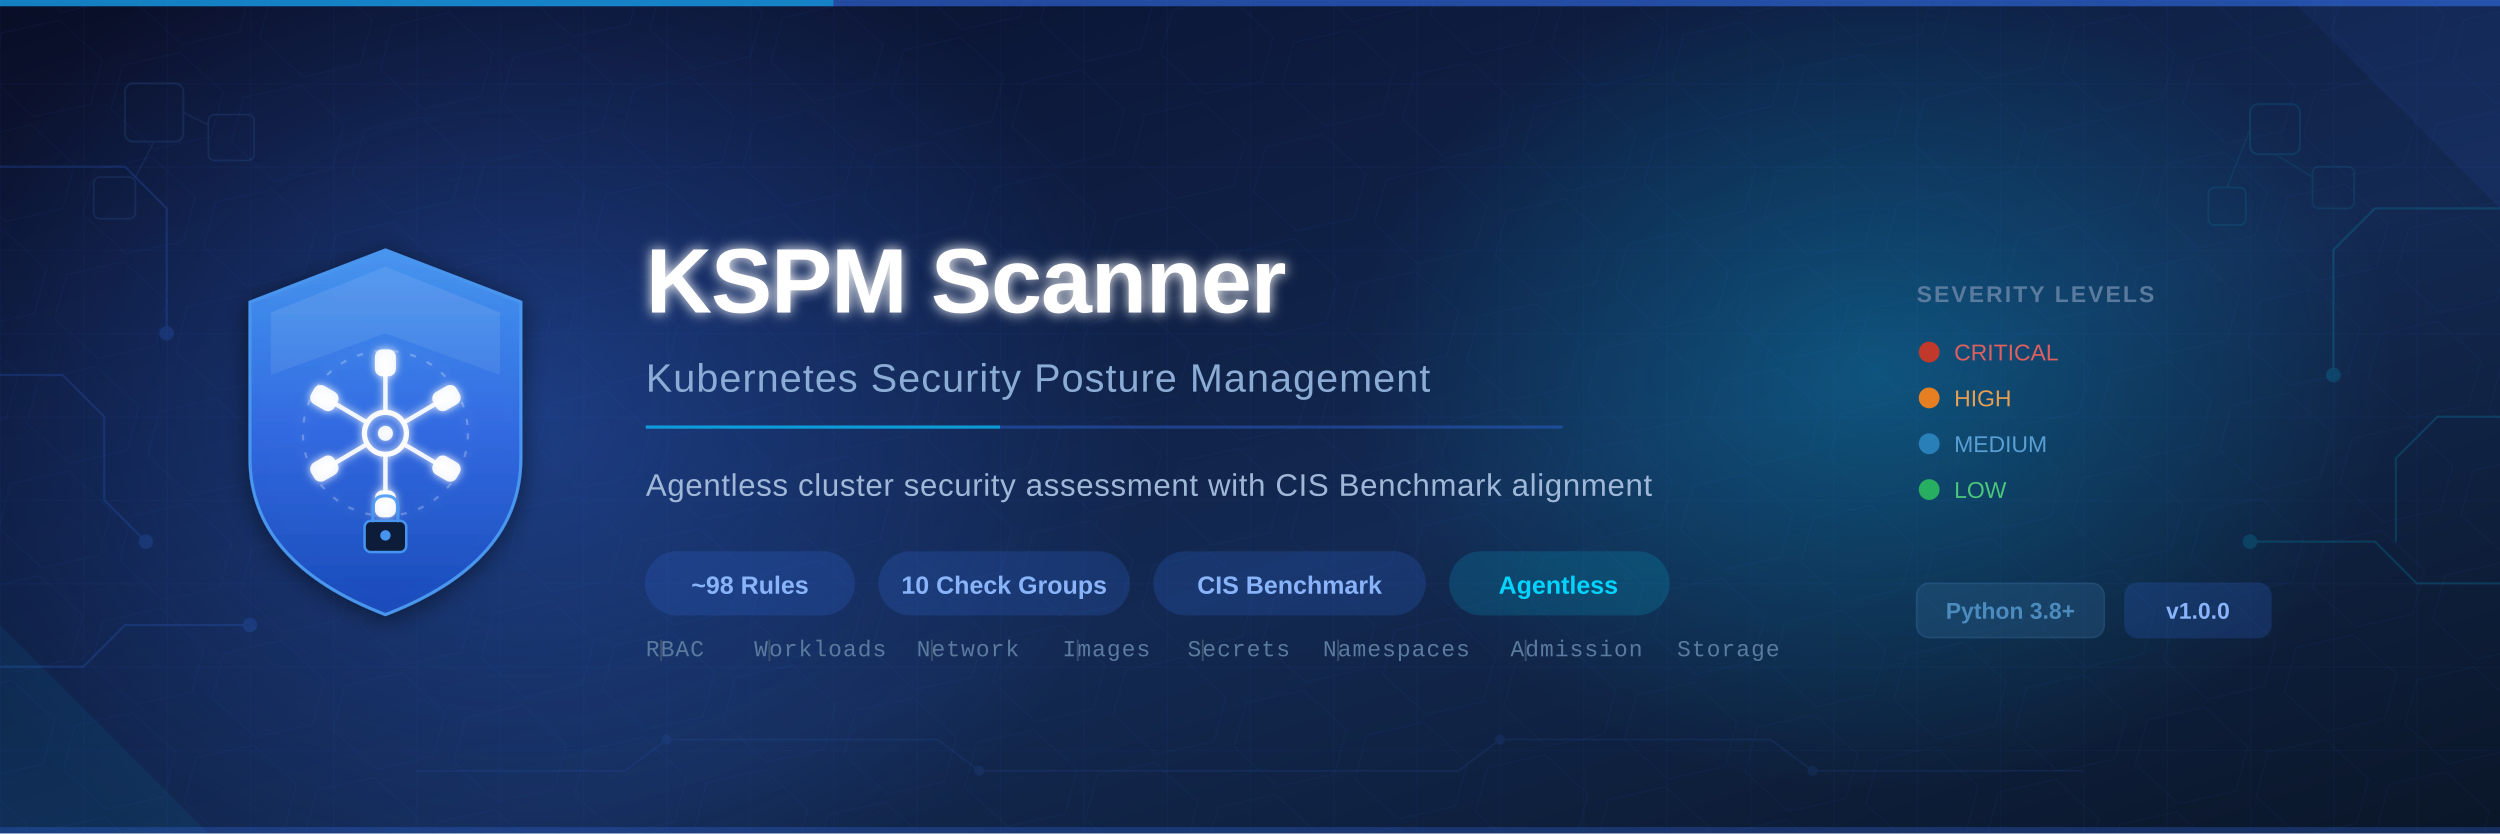
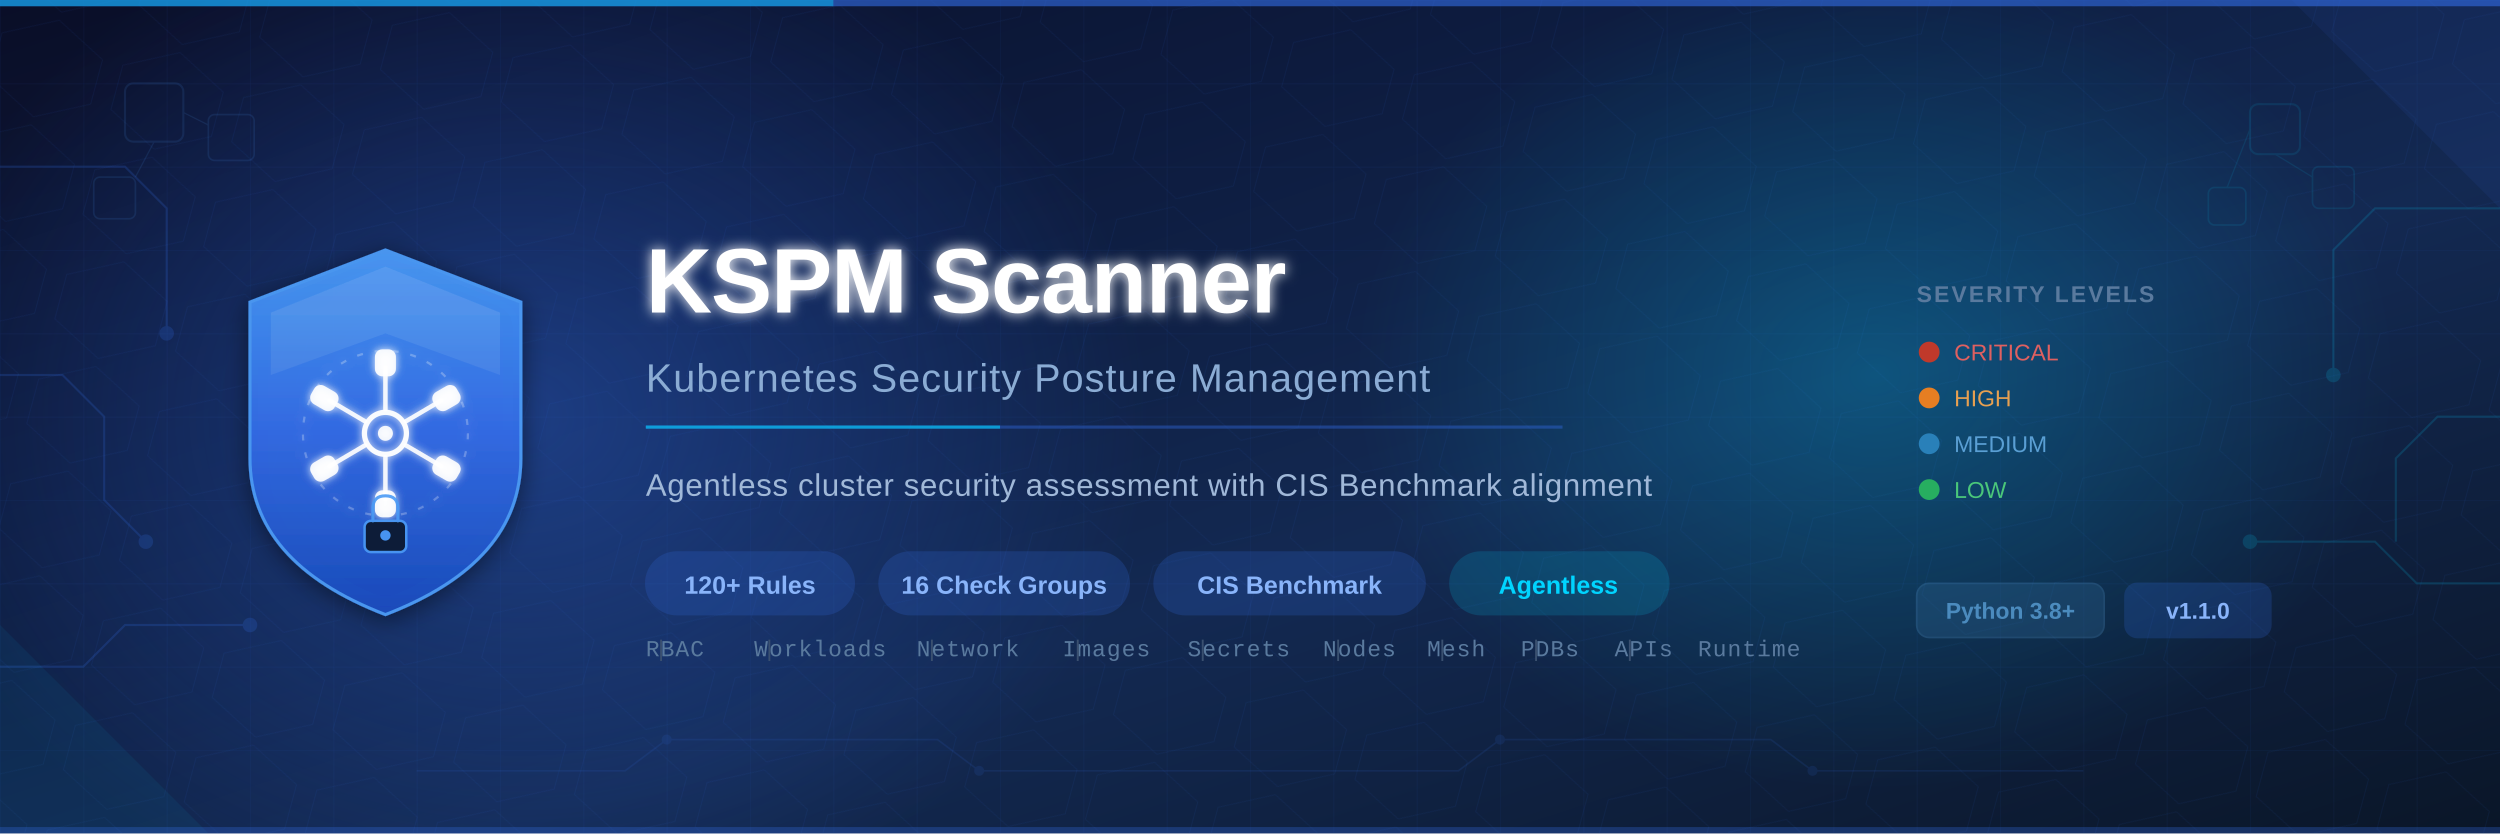
<svg xmlns="http://www.w3.org/2000/svg" viewBox="0 0 1200 400" width="1200" height="400">
  <defs>
    <linearGradient id="bgGrad" x1="0%" y1="0%" x2="100%" y2="100%">
      <stop offset="0%" style="stop-color:#0a0e27" />
      <stop offset="30%" style="stop-color:#0d1b3e" />
      <stop offset="60%" style="stop-color:#132952" />
      <stop offset="100%" style="stop-color:#0a1628" />
    </linearGradient>
    <radialGradient id="glowBlue" cx="50%" cy="50%" r="50%">
      <stop offset="0%" style="stop-color:#326ce5;stop-opacity:0.4" />
      <stop offset="100%" style="stop-color:#326ce5;stop-opacity:0" />
    </radialGradient>
    <radialGradient id="glowCyan" cx="50%" cy="50%" r="50%">
      <stop offset="0%" style="stop-color:#00d4ff;stop-opacity:0.25" />
      <stop offset="100%" style="stop-color:#00d4ff;stop-opacity:0" />
    </radialGradient>
    <linearGradient id="shieldGrad" x1="0%" y1="0%" x2="0%" y2="100%">
      <stop offset="0%" style="stop-color:#4a9af5" />
      <stop offset="50%" style="stop-color:#326ce5" />
      <stop offset="100%" style="stop-color:#1a4bbd" />
    </linearGradient>
    <linearGradient id="wheelGrad" x1="0%" y1="0%" x2="100%" y2="100%">
      <stop offset="0%" style="stop-color:#ffffff" />
      <stop offset="100%" style="stop-color:#c8ddf5" />
    </linearGradient>
    <pattern id="grid" width="40" height="40" patternUnits="userSpaceOnUse">
      <path d="M 40 0 L 0 0 0 40" fill="none" stroke="#326ce5" stroke-width="0.3" opacity="0.15" />
    </pattern>
    <pattern id="hexGrid" width="60" height="52" patternUnits="userSpaceOnUse" patternTransform="rotate(15)">
      <polygon points="30,2 55,15 55,37 30,50 5,37 5,15" fill="none" stroke="#326ce5" stroke-width="0.4" opacity="0.08" />
    </pattern>
    <linearGradient id="scanLine" x1="0%" y1="0%" x2="0%" y2="100%">
      <stop offset="0%" style="stop-color:#00d4ff;stop-opacity:0" />
      <stop offset="45%" style="stop-color:#00d4ff;stop-opacity:0" />
      <stop offset="50%" style="stop-color:#00d4ff;stop-opacity:0.15" />
      <stop offset="55%" style="stop-color:#00d4ff;stop-opacity:0" />
      <stop offset="100%" style="stop-color:#00d4ff;stop-opacity:0" />
    </linearGradient>
    <filter id="shadow" x="-10%" y="-10%" width="130%" height="130%">
      <feDropShadow dx="0" dy="2" stdDeviation="6" flood-color="#000" flood-opacity="0.5" />
    </filter>
    <filter id="glow" x="-20%" y="-20%" width="140%" height="140%">
      <feGaussianBlur stdDeviation="3" result="blur" />
      <feMerge>
        <feMergeNode in="blur" />
        <feMergeNode in="SourceGraphic" />
      </feMerge>
    </filter>
    <filter id="strongGlow" x="-30%" y="-30%" width="160%" height="160%">
      <feGaussianBlur stdDeviation="6" result="blur" />
      <feMerge>
        <feMergeNode in="blur" />
        <feMergeNode in="SourceGraphic" />
      </feMerge>
    </filter>
  </defs>
  <rect width="1200" height="400" fill="url(#bgGrad)" />
  <rect width="1200" height="400" fill="url(#hexGrid)" />
  <rect width="1200" height="400" fill="url(#grid)" />
  <ellipse cx="250" cy="200" rx="300" ry="250" fill="url(#glowBlue)" />
  <ellipse cx="900" cy="180" rx="250" ry="200" fill="url(#glowCyan)" />
  <g stroke="#326ce5" stroke-width="1" opacity="0.2" fill="none">
    <path d="M 0 80 L 60 80 L 80 100 L 80 160" />
    <path d="M 0 320 L 40 320 L 60 300 L 120 300" />
    <path d="M 0 180 L 30 180 L 50 200 L 50 240 L 70 260" />
    <circle cx="80" cy="160" r="3" fill="#326ce5" />
    <circle cx="120" cy="300" r="3" fill="#326ce5" />
    <circle cx="70" cy="260" r="3" fill="#326ce5" />
  </g>
  <g stroke="#00d4ff" stroke-width="1" opacity="0.15" fill="none">
    <path d="M 1200 100 L 1140 100 L 1120 120 L 1120 180" />
    <path d="M 1200 280 L 1160 280 L 1140 260 L 1080 260" />
    <path d="M 1200 200 L 1170 200 L 1150 220 L 1150 260" />
    <circle cx="1120" cy="180" r="3" fill="#00d4ff" />
    <circle cx="1080" cy="260" r="3" fill="#00d4ff" />
  </g>
  <g opacity="0.12">
    <rect x="60" y="40" width="28" height="28" rx="4" fill="none" stroke="#4a9af5" stroke-width="1" />
    <rect x="100" y="55" width="22" height="22" rx="3" fill="none" stroke="#4a9af5" stroke-width="0.8" />
    <rect x="45" y="85" width="20" height="20" rx="3" fill="none" stroke="#4a9af5" stroke-width="0.8" />
    <line x1="88" y1="54" x2="100" y2="60" stroke="#4a9af5" stroke-width="0.6" />
    <line x1="74" y1="68" x2="65" y2="85" stroke="#4a9af5" stroke-width="0.6" />
  </g>
  <g opacity="0.1">
    <rect x="1080" y="50" width="24" height="24" rx="4" fill="none" stroke="#00d4ff" stroke-width="1" />
    <rect x="1110" y="80" width="20" height="20" rx="3" fill="none" stroke="#00d4ff" stroke-width="0.8" />
    <rect x="1060" y="90" width="18" height="18" rx="3" fill="none" stroke="#00d4ff" stroke-width="0.8" />
    <line x1="1092" y1="74" x2="1110" y2="85" stroke="#00d4ff" stroke-width="0.6" />
    <line x1="1080" y1="62" x2="1069" y2="90" stroke="#00d4ff" stroke-width="0.6" />
  </g>
  <g stroke="#326ce5" stroke-width="0.8" opacity="0.12" fill="none">
    <path d="M 200 370 L 300 370 L 320 355 L 450 355 L 470 370 L 600 370" />
    <path d="M 600 370 L 700 370 L 720 355 L 850 355 L 870 370 L 1000 370" />
    <circle cx="320" cy="355" r="2" fill="#326ce5" />
    <circle cx="470" cy="370" r="2" fill="#326ce5" />
    <circle cx="720" cy="355" r="2" fill="#326ce5" />
    <circle cx="870" cy="370" r="2" fill="#326ce5" />
  </g>
  <g transform="translate(185, 200)" filter="url(#shadow)">
    <path d="M 0 -80 L 65 -55 L 65 20 Q 65 70 0 95 Q -65 70 -65 20 L -65 -55 Z" fill="url(#shieldGrad)" opacity="0.95" stroke="#4a9af5" stroke-width="1.5" />
    <path d="M 0 -72 L 55 -50 L 55 -20 L 0 -40 L -55 -20 L -55 -50 Z" fill="#ffffff" opacity="0.08" />
    <g transform="translate(0, 8) scale(0.72)" fill="url(#wheelGrad)" filter="url(#glow)">
      <circle cx="0" cy="0" r="14" fill="none" stroke="white" stroke-width="3.5" opacity="0.95" />
      <circle cx="0" cy="0" r="5" fill="white" opacity="0.9" />
      <g stroke="white" stroke-width="3" opacity="0.9" stroke-linecap="round">
        <line x1="0" y1="-16" x2="0" y2="-44" />
        <line x1="13.6" y1="-8" x2="37.4" y2="-22" />
        <line x1="13.6" y1="8" x2="37.4" y2="22" />
        <line x1="0" y1="16" x2="0" y2="44" />
        <line x1="-13.6" y1="8" x2="-37.4" y2="22" />
        <line x1="-13.6" y1="-8" x2="-37.4" y2="-22" />
      </g>
      <g fill="white" opacity="0.9">
        <rect x="-7" y="-56" width="14" height="18" rx="5" transform="rotate(0)" />
        <rect x="-7" y="-56" width="14" height="18" rx="5" transform="rotate(60)" />
        <rect x="-7" y="-56" width="14" height="18" rx="5" transform="rotate(120)" />
        <rect x="-7" y="-56" width="14" height="18" rx="5" transform="rotate(180)" />
        <rect x="-7" y="-56" width="14" height="18" rx="5" transform="rotate(240)" />
        <rect x="-7" y="-56" width="14" height="18" rx="5" transform="rotate(300)" />
      </g>
      <circle cx="0" cy="0" r="55" fill="none" stroke="white" stroke-width="1.5" opacity="0.25" stroke-dasharray="4 8" />
    </g>
    <g transform="translate(0, 56)" opacity="0.9">
      <rect x="-10" y="-6" width="20" height="15" rx="3" fill="#0a1628" stroke="#4a9af5" stroke-width="1.2" />
      <path d="M -6 -6 L -6 -12 Q -6 -18 0 -18 Q 6 -18 6 -12 L 6 -6" fill="none" stroke="#4a9af5" stroke-width="1.5" stroke-linecap="round" />
      <circle cx="0" cy="1" r="2.5" fill="#4a9af5" />
    </g>
  </g>
  <text x="310" y="150" font-family="'Segoe UI','Helvetica Neue',Arial,sans-serif" font-size="44" font-weight="700" fill="#ffffff" letter-spacing="-0.5" filter="url(#glow)">
    KSPM Scanner
  </text>
  <text x="310" y="188" font-family="'Segoe UI','Helvetica Neue',Arial,sans-serif" font-size="19" font-weight="400" fill="#8bacd4" letter-spacing="0.5">
    Kubernetes Security Posture Management
  </text>
  <line x1="310" y1="205" x2="750" y2="205" stroke="#326ce5" stroke-width="1.5" opacity="0.4" />
  <line x1="310" y1="205" x2="480" y2="205" stroke="#00d4ff" stroke-width="1.5" opacity="0.6" />
  <text x="310" y="238" font-family="'Segoe UI','Helvetica Neue',Arial,sans-serif" font-size="15" font-weight="300" fill="#a0b8d8" letter-spacing="0.3">
    Agentless cluster security assessment with CIS Benchmark alignment
  </text>
  <g transform="translate(310, 265)">
    <rect x="0" y="0" width="100" height="30" rx="15" fill="#326ce5" opacity="0.2" stroke="#326ce5" stroke-width="0.8" />
-     <text x="50" y="20" font-family="'Segoe UI',Arial,sans-serif" font-size="12" font-weight="600" fill="#89b4fa" text-anchor="middle">~98 Rules</text>
+     <text x="50" y="20" font-family="'Segoe UI',Arial,sans-serif" font-size="12" font-weight="600" fill="#89b4fa" text-anchor="middle">120+ Rules</text>
  </g>
  <g transform="translate(422, 265)">
    <rect x="0" y="0" width="120" height="30" rx="15" fill="#326ce5" opacity="0.2" stroke="#326ce5" stroke-width="0.8" />
-     <text x="60" y="20" font-family="'Segoe UI',Arial,sans-serif" font-size="12" font-weight="600" fill="#89b4fa" text-anchor="middle">10 Check Groups</text>
+     <text x="60" y="20" font-family="'Segoe UI',Arial,sans-serif" font-size="12" font-weight="600" fill="#89b4fa" text-anchor="middle">16 Check Groups</text>
  </g>
  <g transform="translate(554, 265)">
    <rect x="0" y="0" width="130" height="30" rx="15" fill="#326ce5" opacity="0.2" stroke="#326ce5" stroke-width="0.8" />
    <text x="65" y="20" font-family="'Segoe UI',Arial,sans-serif" font-size="12" font-weight="600" fill="#89b4fa" text-anchor="middle">CIS Benchmark</text>
  </g>
  <g transform="translate(696, 265)">
    <rect x="0" y="0" width="105" height="30" rx="15" fill="#00d4ff" opacity="0.15" stroke="#00d4ff" stroke-width="0.8" />
    <text x="52" y="20" font-family="'Segoe UI',Arial,sans-serif" font-size="12" font-weight="600" fill="#00d4ff" text-anchor="middle">Agentless</text>
  </g>
  <g transform="translate(310, 315)" font-family="'Consolas','Courier New',monospace" font-size="11" fill="#5a7a9e" letter-spacing="0.5">
    <text x="0" y="0">RBAC</text>
    <text x="4" y="0" fill="#3a5070"> | </text>
    <text x="52" y="0">Workloads</text>
    <text x="56" y="0" fill="#3a5070"> | </text>
    <text x="130" y="0">Network</text>
    <text x="134" y="0" fill="#3a5070"> | </text>
    <text x="200" y="0">Images</text>
    <text x="204" y="0" fill="#3a5070"> | </text>
    <text x="260" y="0">Secrets</text>
    <text x="264" y="0" fill="#3a5070"> | </text>
-     <text x="325" y="0">Namespaces</text>
+     <text x="325" y="0">Nodes</text>
    <text x="329" y="0" fill="#3a5070"> | </text>
-     <text x="415" y="0">Admission</text>
-     <text x="419" y="0" fill="#3a5070"> | </text>
-     <text x="495" y="0">Storage</text>
+     <text x="375" y="0">Mesh</text>
+     <text x="379" y="0" fill="#3a5070"> | </text>
+     <text x="420" y="0">PDBs</text>
+     <text x="424" y="0" fill="#3a5070"> | </text>
+     <text x="465" y="0">APIs</text>
+     <text x="469" y="0" fill="#3a5070"> | </text>
+     <text x="505" y="0">Runtime</text>
  </g>
  <g transform="translate(920, 145)">
    <text x="0" y="0" font-family="'Segoe UI',Arial,sans-serif" font-size="11" font-weight="600" fill="#5a7a9e" letter-spacing="1">SEVERITY LEVELS</text>
    <g transform="translate(0, 18)">
      <circle cx="6" cy="6" r="5" fill="#c0392b" />
      <text x="18" y="10" font-family="'Segoe UI',Arial,sans-serif" font-size="11" fill="#e06060">CRITICAL</text>
    </g>
    <g transform="translate(0, 40)">
      <circle cx="6" cy="6" r="5" fill="#e67e22" />
      <text x="18" y="10" font-family="'Segoe UI',Arial,sans-serif" font-size="11" fill="#e8a050">HIGH</text>
    </g>
    <g transform="translate(0, 62)">
      <circle cx="6" cy="6" r="5" fill="#2980b9" />
      <text x="18" y="10" font-family="'Segoe UI',Arial,sans-serif" font-size="11" fill="#5a9fd4">MEDIUM</text>
    </g>
    <g transform="translate(0, 84)">
      <circle cx="6" cy="6" r="5" fill="#27ae60" />
      <text x="18" y="10" font-family="'Segoe UI',Arial,sans-serif" font-size="11" fill="#4ac77a">LOW</text>
    </g>
  </g>
  <g transform="translate(920, 280)">
    <rect x="0" y="0" width="90" height="26" rx="6" fill="#306998" opacity="0.3" stroke="#4b8bbe" stroke-width="0.8" />
    <text x="45" y="17" font-family="'Segoe UI',Arial,sans-serif" font-size="11" font-weight="600" fill="#4b8bbe" text-anchor="middle">Python 3.8+</text>
  </g>
  <g transform="translate(1020, 280)">
    <rect x="0" y="0" width="70" height="26" rx="6" fill="#326ce5" opacity="0.2" stroke="#326ce5" stroke-width="0.8" />
-     <text x="35" y="17" font-family="'Segoe UI',Arial,sans-serif" font-size="11" font-weight="600" fill="#89b4fa" text-anchor="middle">v1.0.0</text>
+     <text x="35" y="17" font-family="'Segoe UI',Arial,sans-serif" font-size="11" font-weight="600" fill="#89b4fa" text-anchor="middle">v1.1.0</text>
  </g>
  <g opacity="0.08">
    <path d="M 1200 0 L 1100 0 L 1200 100 Z" fill="#326ce5" />
  </g>
  <g opacity="0.06">
    <path d="M 0 400 L 100 400 L 0 300 Z" fill="#00d4ff" />
  </g>
  <rect x="0" y="0" width="1200" height="3" fill="#326ce5" opacity="0.6" />
  <rect x="0" y="0" width="400" height="3" fill="#00d4ff" opacity="0.4" />
  <rect x="0" y="397" width="1200" height="3" fill="#326ce5" opacity="0.3" />
</svg>
